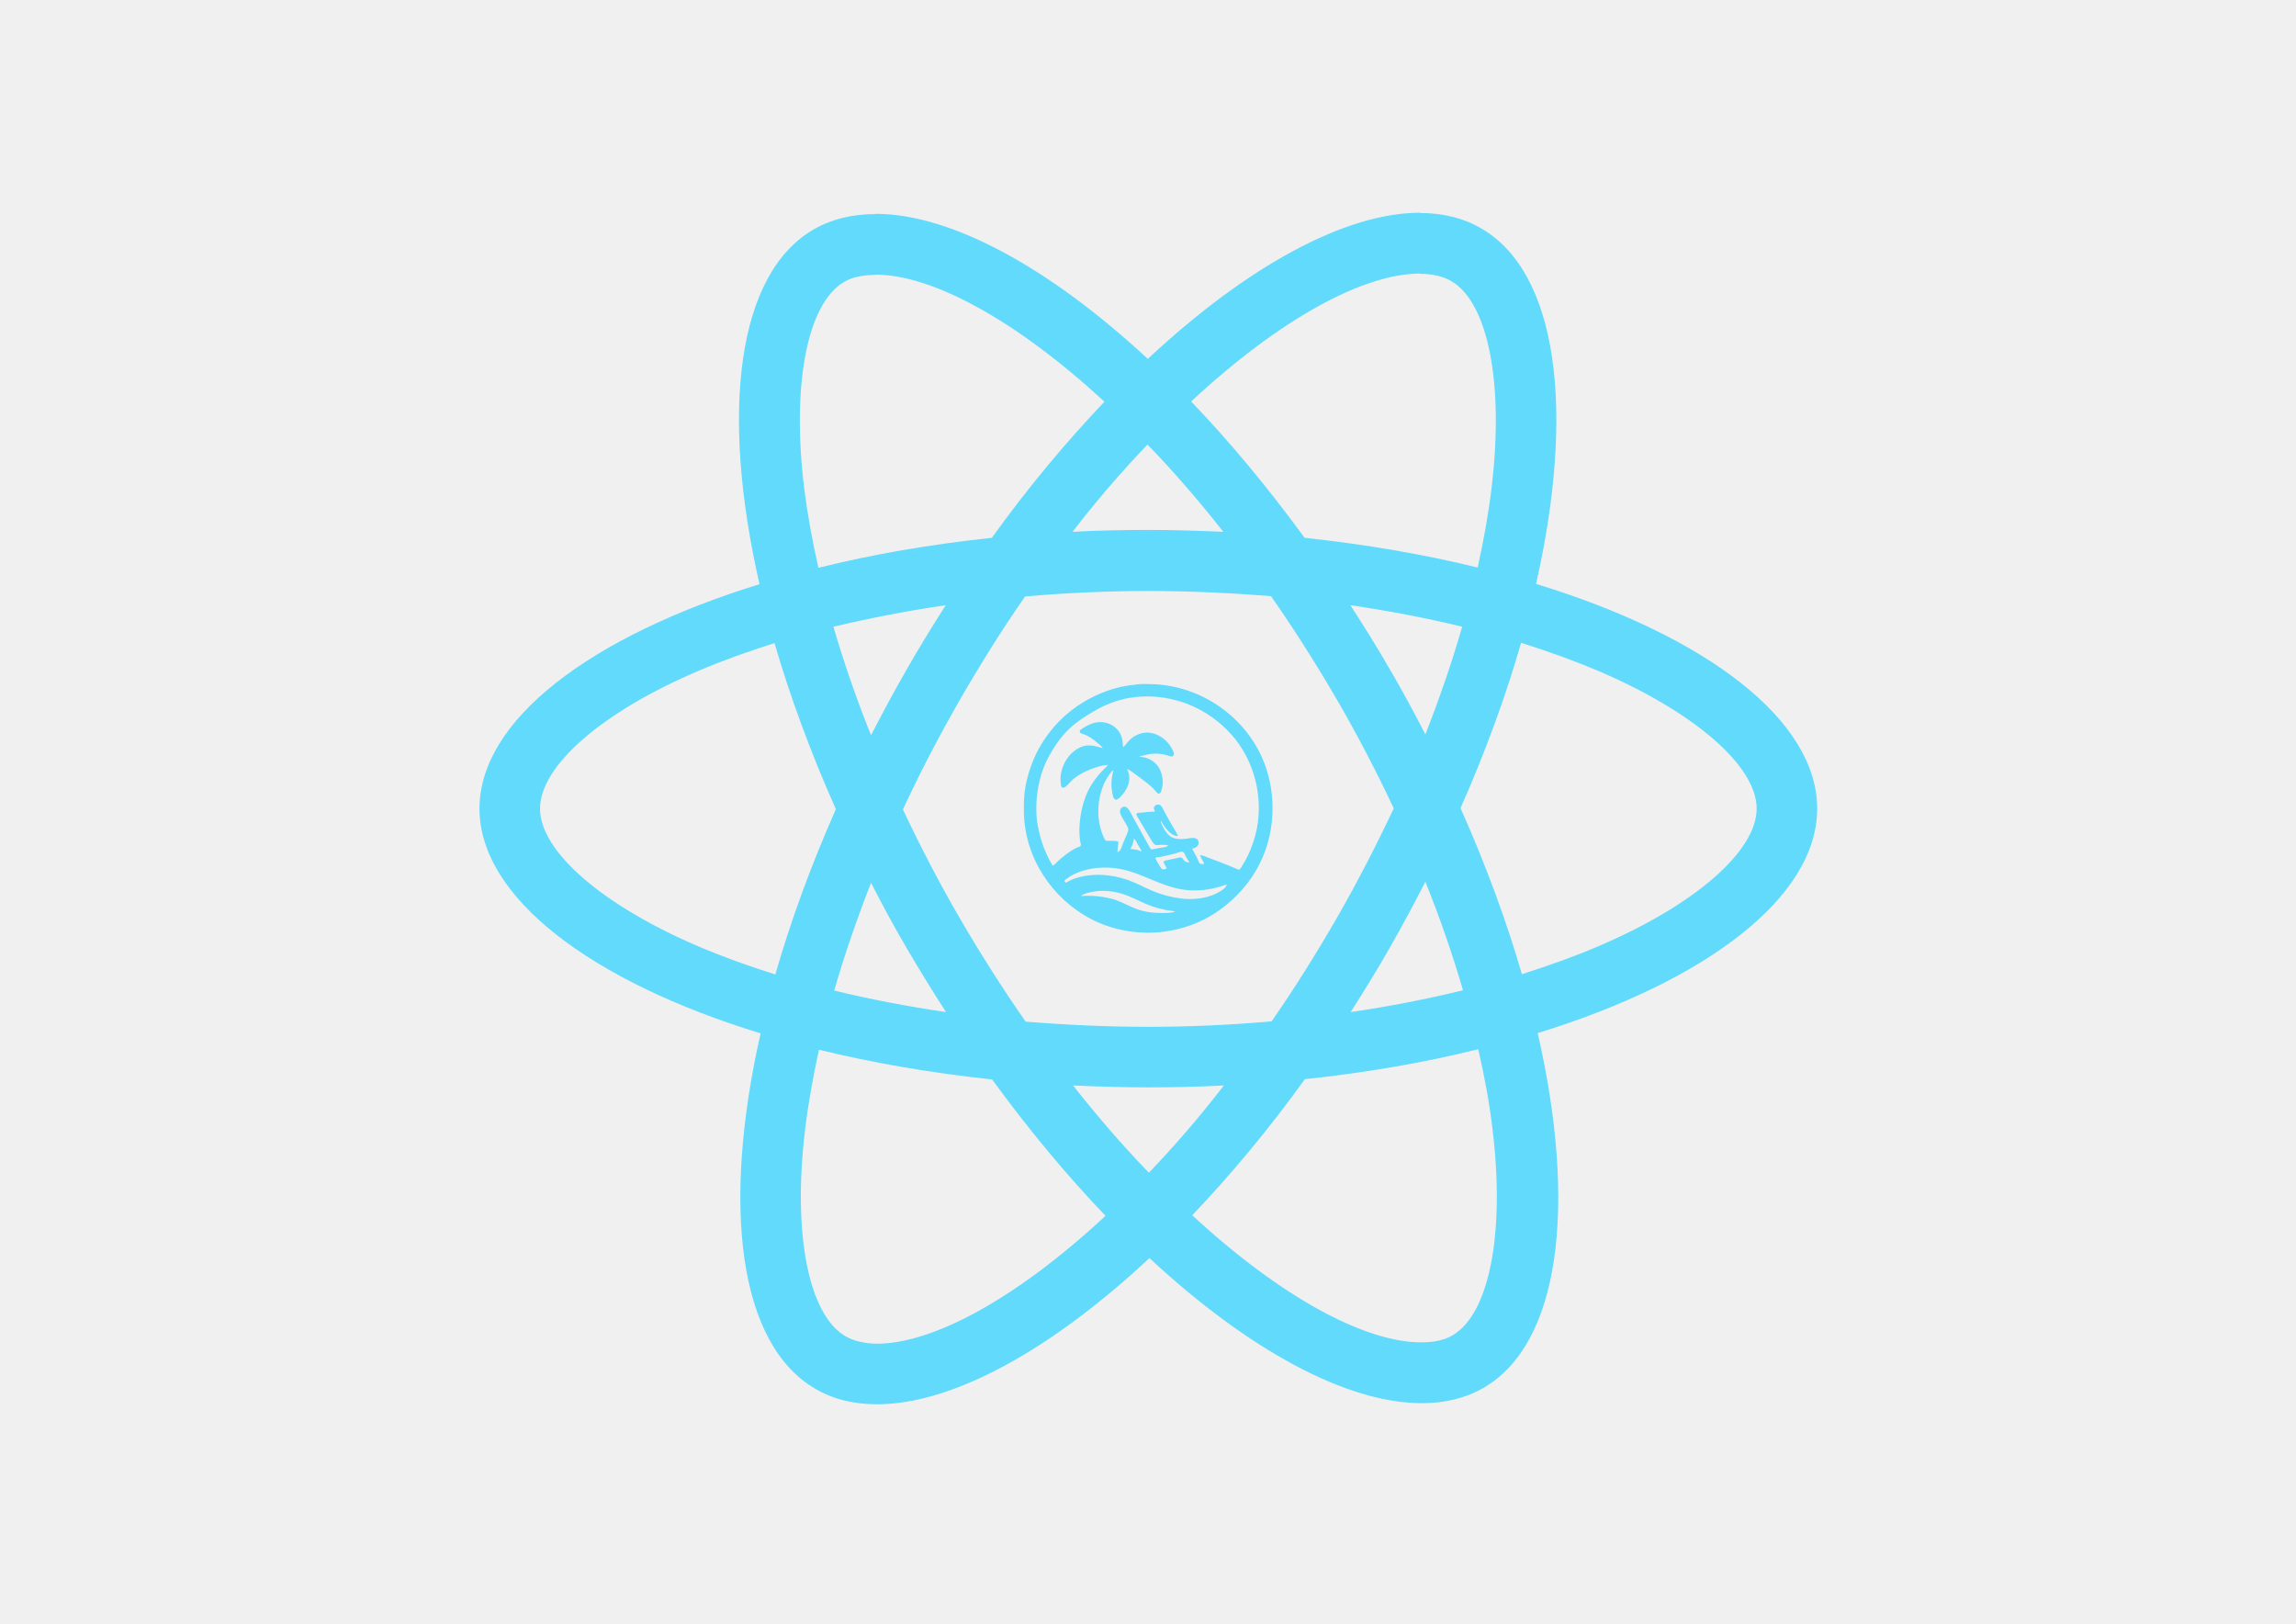
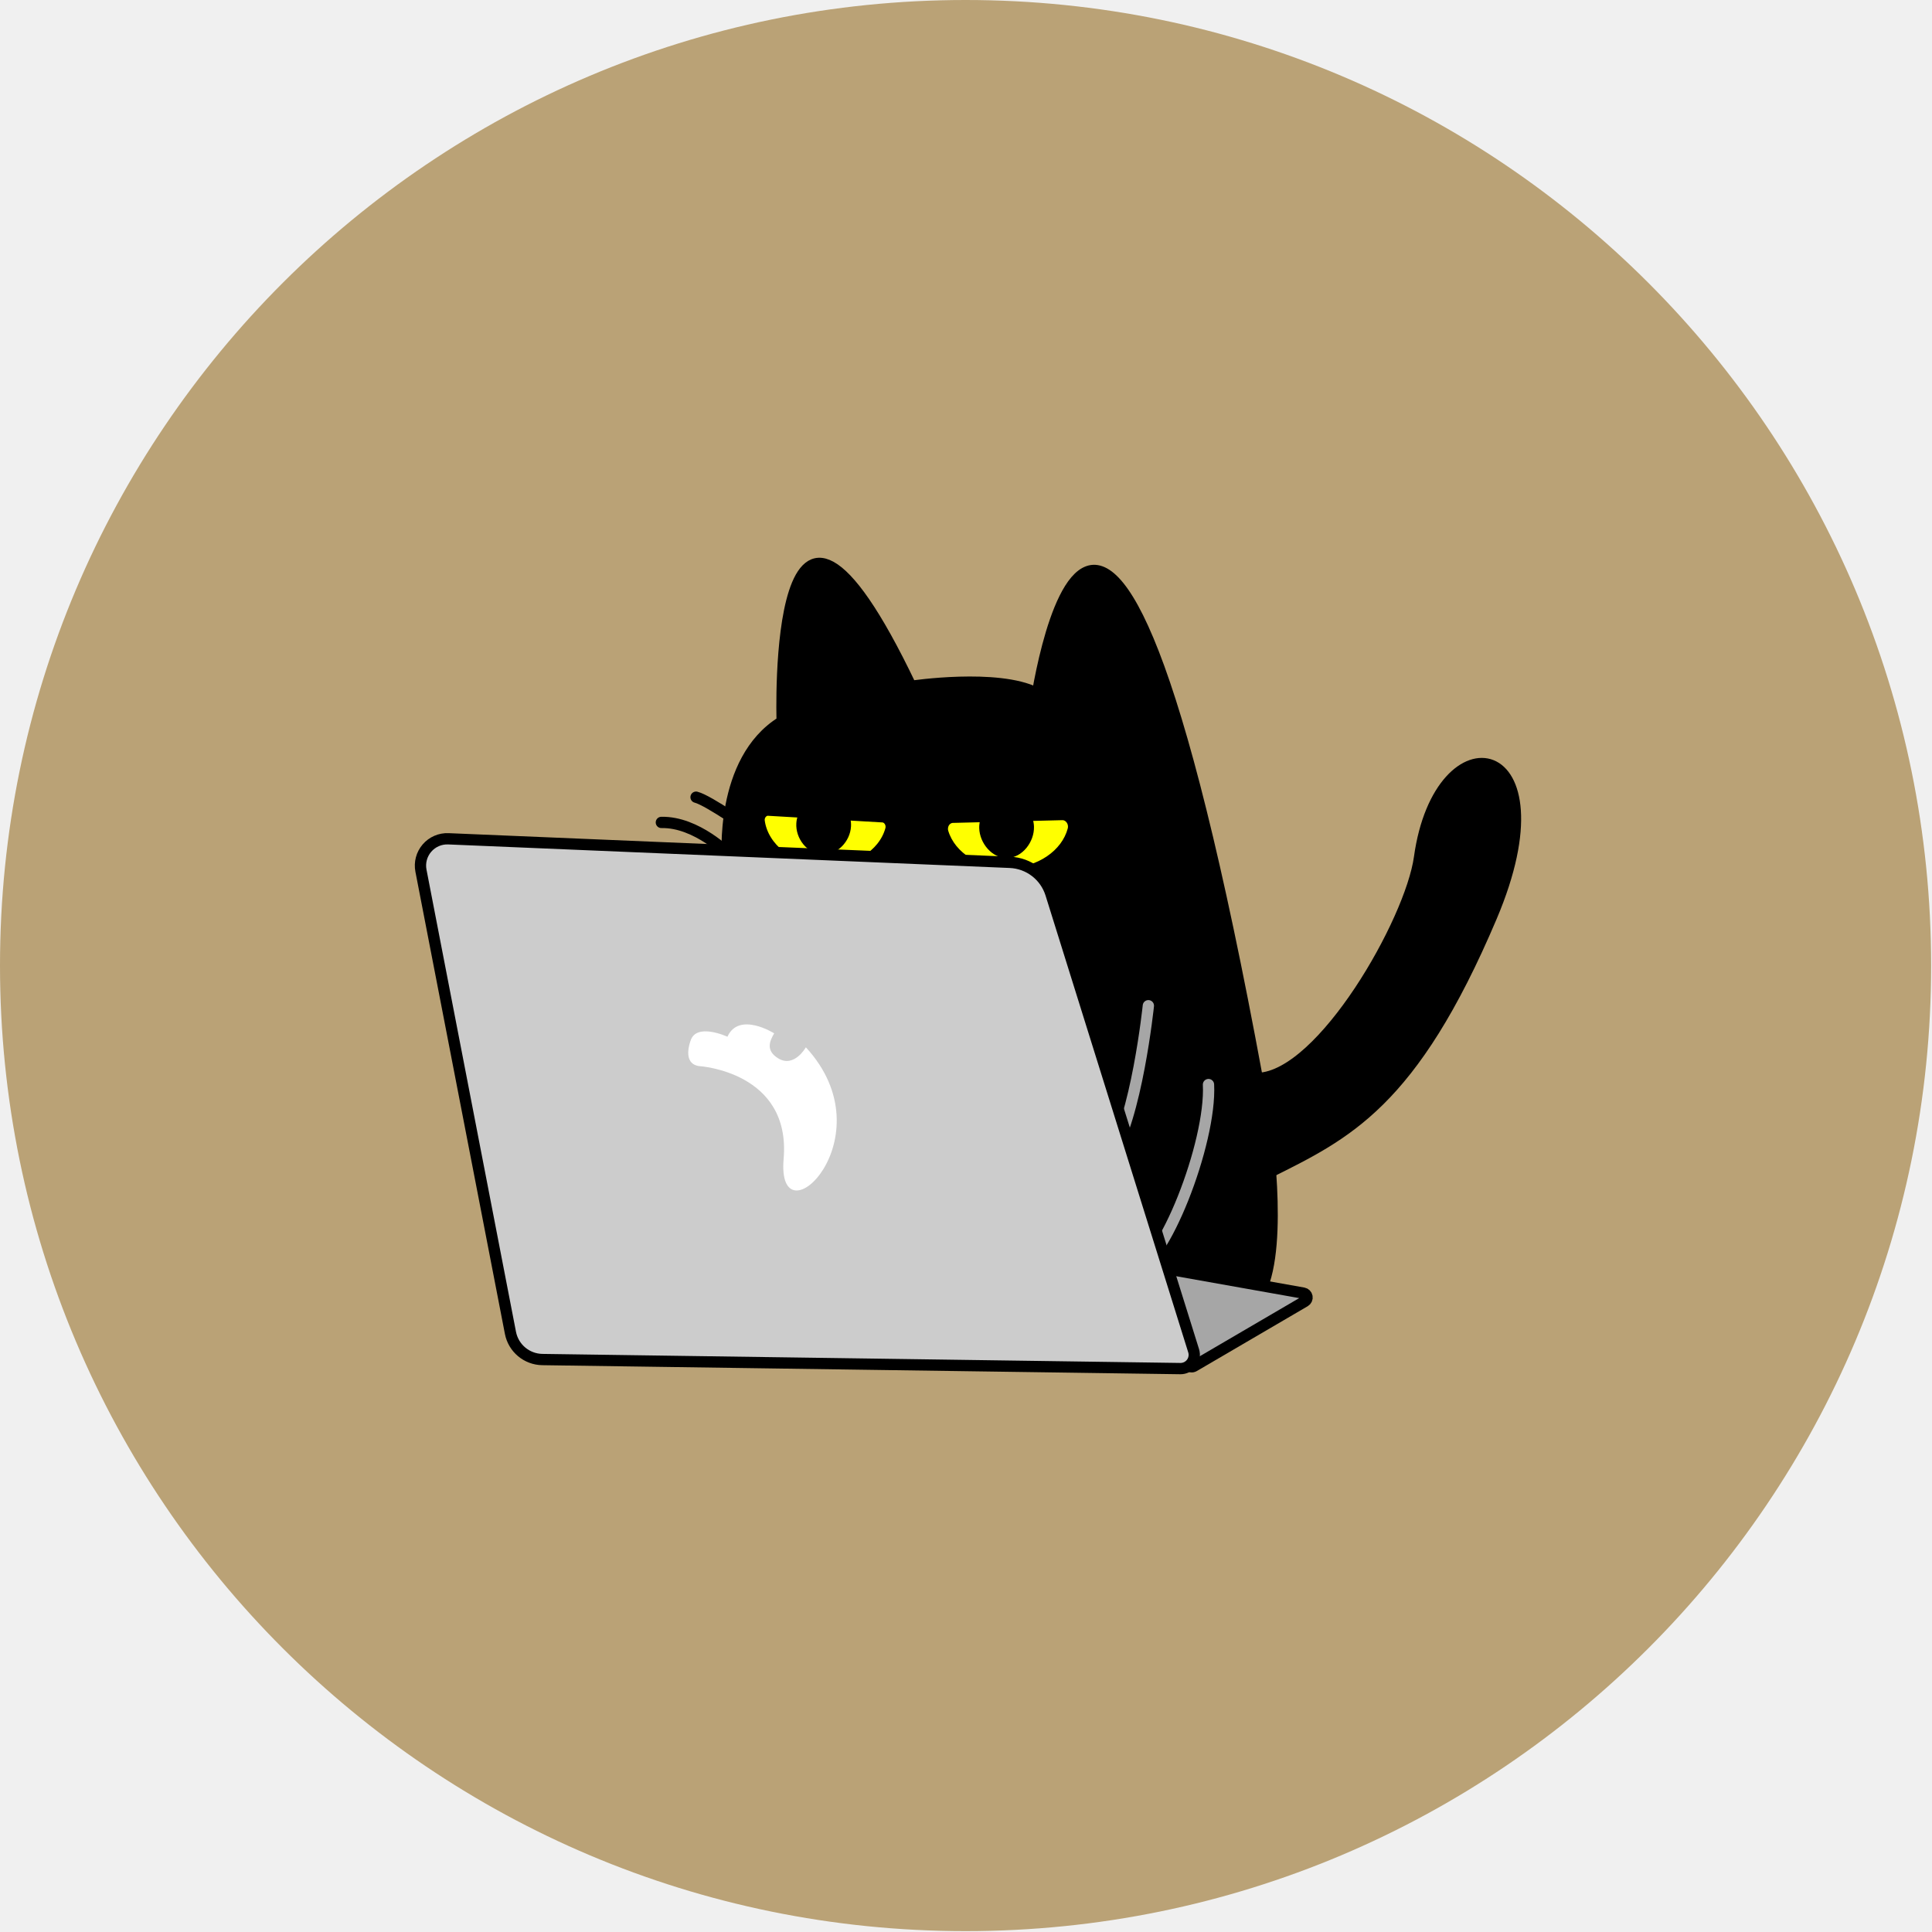
- <svg xmlns="http://www.w3.org/2000/svg" width="5355px" height="3786px" viewBox="0 0 5355 3786" version="1.1">
-   <g id="logo" stroke="none" fill="none" transform="translate(0.9778, 0)" fill-rule="evenodd" stroke-width="1">
-     <g id="Layer_1" transform="translate(1117.351, 496.0658)" fill="#61DAFB">
-       <g id="Group" fill-rule="nonzero">
-         <path d="M3119.934,1389.62 C3119.934,1182.926 2861.105,987.044 2464.277,865.571 C2555.853,461.087 2515.153,139.28 2335.817,36.251 C2294.481,12.084 2246.149,0.636 2193.366,0.636 L2193.366,142.46 C2222.619,142.46 2246.149,148.184 2265.863,158.995 C2352.351,208.602 2389.872,397.489 2360.619,640.434 C2353.623,700.216 2342.176,763.178 2328.186,827.412 C2203.541,796.885 2067.449,773.354 1924.362,758.09 C1838.51,640.434 1749.478,533.589 1659.81,440.099 C1867.127,247.397 2061.726,141.824 2194.002,141.824 L2194.002,0 C2019.117,0 1790.178,124.652 1558.695,340.886 C1327.212,125.924 1098.273,2.544 923.389,2.544 L923.389,144.368 C1055.029,144.368 1250.263,249.305 1457.58,440.735 C1368.548,534.225 1279.516,640.434 1194.936,758.09 C1051.213,773.354 915.121,796.885 790.477,828.048 C775.85,764.45 765.039,702.76 757.408,643.614 C727.518,400.669 764.403,211.782 850.255,161.539 C869.333,150.092 894.135,145.004 923.389,145.004 L923.389,3.18 C869.969,3.18 821.638,14.628 779.666,38.795 C600.966,141.824 560.901,462.995 653.113,866.207 C257.557,988.316 0,1183.562 0,1389.62 C0,1595.678 258.829,1792.197 655.657,1913.669 C564.081,2318.154 604.781,2639.961 784.117,2742.99 C825.453,2767.157 873.785,2778.605 927.204,2778.605 C1102.088,2778.605 1331.028,2653.952 1562.511,2437.718 C1793.994,2652.68 2022.933,2776.061 2197.817,2776.061 C2251.236,2776.061 2299.568,2764.613 2341.54,2740.446 C2520.24,2637.417 2560.305,2316.246 2468.093,1913.033 C2862.377,1791.561 3119.934,1595.678 3119.934,1389.62 L3119.934,1389.62 Z M2291.937,965.42 C2268.407,1047.462 2239.154,1132.048 2206.085,1216.633 C2180.011,1165.755 2152.665,1114.876 2122.776,1063.998 C2093.523,1013.119 2062.362,963.513 2031.2,915.178 C2121.504,928.534 2208.628,945.069 2291.937,965.42 Z M2000.675,1642.741 C1951.072,1728.599 1900.196,1810.004 1847.413,1885.686 C1752.658,1893.954 1656.63,1898.406 1559.967,1898.406 C1463.304,1898.406 1367.912,1893.954 1273.793,1886.322 C1221.01,1810.64 1169.498,1729.871 1119.895,1644.649 C1071.563,1561.335 1027.683,1476.75 987.619,1391.528 C1027.047,1306.307 1071.563,1221.085 1119.259,1137.772 C1168.862,1051.914 1219.738,970.508 1272.521,894.826 C1367.276,886.559 1463.304,882.107 1559.967,882.107 C1656.63,882.107 1752.022,886.559 1846.141,894.19 C1898.924,969.872 1950.436,1050.642 2000.039,1135.864 C2048.371,1219.177 2092.251,1303.763 2132.315,1388.984 C2092.251,1474.206 2048.371,1559.428 2000.675,1642.741 Z M2206.085,1560.063 C2240.425,1645.285 2269.679,1730.507 2293.845,1813.184 C2210.536,1833.536 2122.776,1850.707 2031.836,1864.063 C2062.998,1815.092 2094.159,1764.85 2123.412,1713.335 C2152.665,1662.457 2180.011,1610.942 2206.085,1560.063 Z M1561.239,2238.656 C1502.096,2177.602 1442.954,2109.552 1384.447,2035.142 C1441.682,2037.686 1500.188,2039.594 1559.331,2039.594 C1618.474,2039.594 1678.252,2038.322 1736.123,2035.142 C1678.888,2109.552 1619.746,2177.602 1561.239,2238.656 Z M1088.098,1864.063 C997.794,1850.707 910.67,1834.172 827.361,1813.82 C850.891,1731.779 880.144,1647.193 913.213,1562.607 C939.287,1613.486 966.633,1664.365 996.522,1715.243 C1026.411,1766.122 1056.936,1815.728 1088.098,1864.063 Z M1558.059,540.585 C1617.202,601.639 1676.344,669.689 1734.851,744.099 C1677.616,741.555 1619.11,739.647 1559.967,739.647 C1500.824,739.647 1441.046,740.919 1383.175,744.099 C1440.41,669.689 1499.552,601.639 1558.059,540.585 Z M1087.462,915.178 C1056.301,964.148 1025.139,1014.391 995.886,1065.906 C966.633,1116.784 939.287,1167.663 913.213,1218.541 C878.873,1133.32 849.619,1048.098 825.453,965.42 C908.762,945.705 996.522,928.534 1087.462,915.178 Z M511.934,1711.427 C286.81,1615.394 141.179,1489.47 141.179,1389.62 C141.179,1289.771 286.81,1163.211 511.934,1067.814 C566.625,1044.282 626.403,1023.295 688.09,1003.579 C724.339,1128.232 772.034,1257.972 831.177,1390.892 C772.67,1523.177 725.61,1652.281 689.998,1776.297 C627.039,1756.582 567.261,1734.959 511.934,1711.427 Z M854.071,2620.245 C767.583,2570.639 730.062,2381.752 759.315,2138.807 C766.311,2079.025 777.758,2016.062 791.748,1951.828 C916.393,1982.355 1052.485,2005.887 1195.572,2021.15 C1281.424,2138.807 1370.456,2245.652 1460.124,2339.141 C1252.807,2531.844 1058.208,2637.417 925.932,2637.417 C897.315,2636.781 873.149,2631.057 854.071,2620.245 L854.071,2620.245 Z M2362.526,2135.627 C2392.416,2378.572 2355.531,2567.459 2269.679,2617.701 C2250.601,2629.149 2225.799,2634.237 2196.545,2634.237 C2064.905,2634.237 1869.671,2529.3 1662.354,2337.869 C1751.386,2244.38 1840.418,2138.171 1924.998,2020.514 C2068.721,2005.251 2204.813,1981.719 2329.457,1950.556 C2344.084,2014.791 2355.531,2076.481 2362.526,2135.627 L2362.526,2135.627 Z M2607.364,1711.427 C2552.673,1734.959 2492.895,1755.946 2431.208,1775.661 C2394.959,1651.009 2347.264,1521.269 2288.121,1388.348 C2346.628,1256.064 2393.688,1126.96 2429.3,1002.943 C2492.259,1022.659 2552.037,1044.282 2608,1067.814 C2833.124,1163.847 2978.755,1289.771 2978.755,1389.62 C2978.755,1489.47 2832.488,1616.03 2607.364,1711.427 L2607.364,1711.427 Z" id="Shape" />
+ <svg xmlns="http://www.w3.org/2000/svg" width="100%" height="100%" viewBox="0 0 1784 1784" version="1.1" xml:space="preserve" style="fill-rule:evenodd;clip-rule:evenodd;stroke-linecap:round;stroke-linejoin:round;stroke-miterlimit:1.5;">
+   <g transform="matrix(1,0,0,1,-372.58,-256.437)">
+     <g transform="matrix(2.50942,0,0,2.2981,2983.82,254.398)">
+       <g transform="matrix(0.398499,0,0,0.435141,-967.427,36.4518)">
+         <circle cx="708.041" cy="809.869" r="891.6" style="fill:rgb(186,162,118);" />
      </g>
-       <path d="M1537.378,1099.483 C1545.027,1098.477 1553.107,1099.162 1560.816,1099.162 C1589.375,1099.162 1617.414,1103.603 1644.738,1112.019 C1679.61,1122.761 1712.09,1139.935 1740.757,1162.53 C1775.894,1190.223 1805.008,1226.547 1823.69,1267.313 C1858.642,1343.584 1858.386,1436.017 1822.577,1511.966 C1799.423,1561.073 1762.278,1602.174 1717.319,1632.147 C1680.636,1656.602 1637.733,1671.571 1594.082,1676.871 C1538.521,1683.618 1478.454,1673.759 1428.506,1648.109 C1334.74,1599.956 1270.993,1503.042 1269.732,1396.835 C1269.489,1376.359 1269.807,1355.76 1273.855,1335.483 C1280.447,1302.459 1291.94,1270.537 1309.202,1241.56 C1327.874,1210.214 1351.993,1182.552 1380.875,1160.25 C1414.745,1134.096 1454.109,1115.285 1495.795,1105.714 C1505.553,1103.474 1515.35,1102.202 1525.194,1100.998 L1528.67,1100.575 C1531.569,1100.222 1534.471,1099.865 1537.378,1099.483 Z M1440.288,1582.053 C1427.386,1583.439 1413.778,1585.791 1402.705,1593.051 C1405.197,1593.651 1408.055,1593.055 1410.655,1593.051 C1416.901,1593.04 1423.207,1592.805 1429.447,1593.079 C1445.067,1593.766 1461.342,1596.269 1476.426,1600.412 C1488.014,1603.595 1498.773,1608.627 1509.545,1613.664 L1512.239,1614.923 C1518.527,1617.854 1524.844,1620.735 1531.356,1623.199 C1550.985,1630.626 1570.524,1632.934 1591.345,1632.934 L1593.252,1632.933 C1603.099,1632.92 1612.867,1632.729 1622.424,1630.034 C1617.115,1627.201 1609.514,1627.733 1603.632,1626.553 C1590.871,1623.992 1578.323,1620.866 1566.049,1616.479 C1546.69,1609.559 1528.857,1599.168 1509.673,1591.908 C1487.816,1583.637 1463.594,1579.55 1440.288,1582.053 Z M1459.803,1527.061 C1434.235,1527.061 1408.376,1531.573 1385.358,1543.194 C1379.782,1546.01 1374.481,1549.365 1369.458,1553.083 C1367.927,1554.216 1365.213,1555.672 1364.647,1557.643 C1364.073,1559.641 1366.125,1561.315 1367.289,1562.594 C1373.043,1559.522 1378.509,1556.271 1384.636,1553.938 C1424.261,1538.859 1472.298,1542.02 1511.842,1555.846 C1531.562,1562.742 1549.732,1573.054 1568.94,1581.141 C1590.422,1590.185 1612.363,1596.049 1635.434,1599.056 C1662.648,1602.602 1693.675,1599.728 1718.552,1587.426 C1727.293,1583.104 1739.429,1576.516 1743.125,1566.945 C1738.56,1567.344 1734.453,1569.304 1730.116,1570.655 C1723.219,1572.803 1716.24,1574.624 1709.156,1576.046 C1685.145,1580.865 1659.612,1581.86 1635.434,1577.486 C1610.812,1573.033 1588.074,1563.725 1565.311,1554.267 L1562.275,1553.005 C1550.637,1548.168 1538.971,1543.347 1527.02,1539.168 C1505.554,1531.662 1482.548,1527.061 1459.803,1527.061 Z M1504.614,1133.608 C1473.965,1140.391 1446.51,1153.598 1420.051,1170.248 C1404.69,1179.913 1389.996,1189.815 1376.685,1202.255 C1356.89,1220.756 1341.761,1243.243 1328.567,1266.73 C1314.972,1290.929 1306.255,1319.132 1302.042,1346.497 C1297.909,1373.344 1297.228,1401.571 1301.963,1428.44 C1307.881,1462.032 1319.145,1493.555 1336.933,1522.71 C1342.911,1519.913 1347.155,1513.536 1352.111,1509.24 C1362.119,1500.567 1372.626,1492.528 1383.913,1485.59 C1388.091,1483.022 1392.384,1481.028 1396.923,1479.201 C1398.635,1478.511 1401.434,1477.881 1402.24,1475.997 C1403.521,1473.005 1401.152,1467.798 1400.745,1464.698 C1399.584,1455.831 1398.883,1446.814 1399.102,1437.867 C1399.738,1411.81 1404.598,1385.389 1413.853,1361 C1420.826,1342.623 1431.48,1325.938 1444.101,1310.964 C1448.383,1305.883 1452.936,1301.154 1457.635,1296.462 C1458.213,1295.884 1458.821,1295.324 1459.436,1294.767 L1460.176,1294.098 C1462.275,1292.204 1464.361,1290.279 1465.585,1287.759 C1456.523,1287.765 1447.46,1290.383 1438.843,1293.041 C1420.279,1298.766 1402.196,1307.262 1386.804,1319.249 C1379.783,1324.718 1374.641,1331.885 1368.001,1337.64 C1365.965,1339.406 1362.316,1341.772 1359.502,1340.44 C1355.25,1338.428 1355.906,1330.045 1355.419,1326.193 C1353.545,1311.373 1359.149,1292.629 1366.27,1279.783 C1377.702,1259.161 1398.84,1241.553 1423.665,1242.168 C1434.386,1242.433 1443.771,1246.165 1454.021,1248.601 C1451.422,1244.902 1447.937,1242.206 1444.625,1239.174 C1436.509,1231.745 1427.632,1224.959 1417.883,1219.827 C1415.268,1218.45 1412.519,1217.434 1409.75,1216.46 L1408.087,1215.878 C1407.256,1215.587 1406.424,1215.294 1405.596,1214.991 C1403.513,1214.228 1400.891,1213.179 1400.108,1210.861 C1398.657,1206.567 1406.375,1202.59 1409.21,1200.78 C1420.168,1193.78 1433.605,1188.023 1446.793,1187.698 C1467.403,1187.192 1487.541,1198.648 1496.031,1218.144 C1499.419,1225.924 1500.098,1234.211 1500.709,1242.527 L1500.823,1244.086 C1500.881,1244.866 1500.939,1245.646 1501,1246.425 C1507.473,1241.139 1512.026,1233.359 1518.347,1227.697 C1533.128,1214.455 1553.359,1208.576 1572.554,1214.537 C1589.901,1219.924 1604.977,1231.916 1613.851,1247.876 C1616.172,1252.051 1622.649,1262.256 1617.97,1266.415 C1614.308,1269.671 1609.663,1267.134 1605.801,1265.783 C1601.812,1264.39 1597.644,1263.691 1593.514,1262.861 C1583.011,1260.752 1570.793,1260.971 1560.267,1262.825 C1553.461,1264.023 1546.81,1266.45 1540.029,1267.455 L1540.029,1268.905 C1558.571,1269.059 1576.507,1279.656 1585.655,1295.736 C1589.445,1302.398 1591.338,1310.023 1592.79,1317.491 C1594.586,1326.721 1593.324,1336.776 1590.806,1345.772 C1589.962,1348.788 1588.43,1353.901 1584.83,1354.596 C1582.285,1355.087 1580.124,1352.548 1578.671,1350.837 C1574.863,1346.351 1571.24,1342.087 1566.772,1338.213 C1555.466,1328.414 1543.512,1319.375 1531.356,1310.659 C1524.902,1306.031 1517.833,1300.014 1510.396,1297.186 C1512.487,1302.232 1514.535,1306.923 1515.247,1312.415 C1517.338,1328.568 1510.588,1343.773 1500.455,1355.924 C1497.363,1359.633 1494.056,1363.368 1490.159,1366.249 C1488.543,1367.444 1486.515,1369.004 1484.377,1368.667 C1477.674,1367.606 1476.876,1357.484 1475.848,1352.298 C1472.367,1334.734 1473.765,1317.29 1478.595,1300.087 C1474.298,1302.27 1471.192,1307.046 1468.494,1310.964 C1462.558,1319.586 1457.408,1328.705 1453.714,1338.52 C1439.005,1377.62 1439.147,1423.417 1458.202,1461.058 C1460.33,1465.262 1463.559,1464.698 1467.753,1464.698 C1472.809,1464.698 1477.913,1464.444 1482.931,1465.115 C1484.884,1465.376 1487.596,1465.144 1489.142,1466.585 C1490.993,1468.313 1490.006,1471.274 1489.58,1473.4 C1488.389,1479.341 1487.991,1484.742 1487.991,1490.803 C1495.902,1489.575 1498.095,1476.869 1500.899,1470.499 C1504.077,1463.283 1507.311,1456.06 1510.251,1448.744 C1511.696,1445.149 1513.63,1441.129 1513.122,1437.142 C1512.553,1432.661 1509.321,1427.91 1507.069,1424.089 C1502.806,1416.857 1497.961,1409.415 1494.823,1401.609 C1492.314,1395.369 1494.65,1387.571 1501.724,1385.342 C1505.625,1384.112 1509.788,1386.524 1512.327,1389.349 C1515.933,1393.361 1518.674,1398.7 1521.268,1403.887 L1522.006,1405.364 C1522.986,1407.324 1523.955,1409.242 1524.953,1411.036 L1555.106,1465.423 C1557.667,1470.028 1560.233,1474.629 1562.853,1479.201 C1563.875,1480.985 1564.916,1483.739 1567.009,1484.5 C1568.874,1485.177 1571.422,1484.214 1573.276,1483.842 C1578.091,1482.876 1582.899,1481.833 1587.732,1480.959 C1593.522,1479.911 1602.35,1480.107 1606.523,1475.575 C1600.419,1473.638 1593.363,1473.753 1587.009,1474.189 C1586.223,1474.243 1585.42,1474.344 1584.609,1474.451 L1583.912,1474.543 C1581.004,1474.924 1578.034,1475.228 1575.456,1473.587 C1570.236,1470.264 1566.767,1462.589 1563.574,1457.446 C1555.701,1444.765 1548.283,1431.892 1540.744,1419.013 C1538.341,1414.907 1535.866,1410.833 1533.536,1406.685 C1532.636,1405.081 1531.301,1402.967 1532.591,1401.199 C1533.932,1399.36 1536.841,1399.234 1539.486,1399.229 L1540.639,1399.229 C1541.481,1399.227 1542.264,1399.213 1542.92,1399.126 C1553.681,1397.708 1564.591,1396.533 1575.445,1396.533 C1574.6,1393.589 1572.184,1390.261 1572.956,1387.109 C1574.685,1380.056 1584.815,1377.849 1589.526,1382.91 C1592.688,1386.307 1594.526,1390.983 1596.584,1395.083 C1599.299,1400.494 1602.391,1405.726 1605.299,1411.036 C1610.389,1420.333 1615.948,1429.375 1621.182,1438.592 C1621.649,1439.416 1622.132,1440.235 1622.62,1441.053 L1623.353,1442.281 C1625.556,1445.967 1627.742,1449.687 1628.929,1453.82 C1610.75,1452.987 1597.104,1431.847 1589.177,1417.562 C1588.545,1419.85 1589.573,1421.891 1590.394,1424.089 C1592.102,1428.654 1594.143,1433.001 1596.712,1437.142 C1600.381,1443.055 1604.586,1449.144 1610.137,1453.437 C1619.988,1461.054 1632.977,1461.097 1644.83,1460.282 C1652.43,1459.759 1661.927,1456.293 1669.404,1458.645 C1676.868,1460.993 1679.872,1469.239 1675.439,1475.574 C1672.119,1480.32 1667.687,1482.112 1662.176,1482.827 C1666.073,1491.201 1671.179,1498.974 1674.879,1507.482 C1676.421,1511.027 1678.028,1516.459 1681.722,1518.329 C1684.181,1519.573 1687.705,1518.414 1690.364,1518.359 C1687.695,1511.286 1682.699,1505.284 1680.245,1498.055 C1687.726,1498.398 1694.962,1502.309 1701.928,1504.805 C1717.739,1510.47 1733.32,1516.744 1748.907,1523 C1754.465,1525.23 1760.055,1527.438 1765.531,1529.862 C1767.534,1530.749 1770.308,1532.822 1772.523,1531.546 C1774.33,1530.504 1775.499,1528.019 1776.613,1526.336 C1779.73,1521.627 1782.553,1516.738 1785.35,1511.833 C1796.549,1492.19 1804.763,1470.666 1810.25,1448.744 C1828.35,1376.443 1812.823,1296.668 1769.329,1236.273 C1752.618,1213.069 1731.602,1193.008 1708.433,1176.395 C1650.449,1134.821 1574.377,1118.171 1504.614,1133.608 Z M1623.147,1494.16 C1607.776,1498.175 1591.935,1501.813 1576.167,1503.856 C1578.241,1510.929 1583.308,1517.808 1587.018,1524.161 C1588.452,1526.617 1589.986,1529.906 1592.82,1530.972 C1596.021,1532.176 1599.889,1530.222 1602.91,1529.237 C1601.511,1525.403 1599.158,1521.954 1597.232,1518.359 C1596.438,1516.877 1595.21,1515.122 1595.864,1513.362 C1597.101,1510.037 1602.235,1510.232 1605.078,1509.655 C1612.571,1508.132 1619.986,1506.231 1627.484,1504.726 C1630.246,1504.172 1634.092,1502.669 1636.869,1503.597 C1640.506,1504.813 1641.615,1509.156 1644.259,1511.547 C1647.29,1514.289 1651.823,1514.71 1655.671,1515.459 C1653.323,1510.165 1649.42,1505.533 1646.918,1500.23 C1645.463,1497.146 1644.268,1492.609 1641.082,1490.827 C1636.694,1488.371 1627.632,1492.988 1623.147,1494.16 Z M1526.297,1458.896 C1525.573,1468.09 1522.758,1475.57 1518.347,1483.552 C1523.402,1484.193 1528.559,1484.421 1533.525,1485.654 C1537.246,1486.578 1540.676,1488.34 1544.366,1489.353 C1542.393,1483.945 1538.732,1479.12 1535.896,1474.125 C1533.032,1469.083 1530.469,1462.956 1526.297,1458.896 Z" id="Combined-Shape-Copy" fill-rule="nonzero" />
+     </g>
+     <g transform="matrix(2.50942,0,0,2.2981,2983.82,254.398)">
+       <g transform="matrix(1,0,0,1,-131.104,53.7412)">
+         <g transform="matrix(0.398499,0,0,0.435141,-989.859,-270.797)">
+           <path d="M1363.57,1495.61C1422.1,1493.29 1503.32,1351.32 1511.48,1292.58C1530.16,1158.1 1651.25,1179.6 1579.86,1347.87C1506.47,1520.88 1445.3,1548.84 1373.07,1584.96" style="stroke:black;stroke-width:8.33px;" />
+         </g>
+         <g transform="matrix(0.398499,0,0,0.435141,-989.859,-270.797)">
+           <path d="M872.468,1294.82C872.468,1294.82 864.656,1202.82 922.937,1166.65C922.937,1166.65 912.889,860.168 1043.52,1133.49C1043.52,1133.49 1122.73,1121.68 1158.9,1139.76L1156.06,1157.6C1156.06,1157.6 1218.54,685.118 1370.64,1534.49C1370.64,1534.49 1388.52,1648.38 1366.42,1693.59L1091.68,1686.66L884.164,1387.22L872.468,1294.82Z" style="stroke:black;stroke-width:8.33px;" />
+         </g>
+         <g transform="matrix(0.398499,0,0,0.435141,-989.859,-270.797)">
+           <path d="M1262.12,1429.54C1262.12,1429.54 1251.2,1534.21 1226.62,1569.71C1202.05,1605.2 1185.67,1625.23 1197.5,1645.25C1209.33,1665.28 1219.34,1679.84 1247.56,1675.29C1275.78,1670.74 1320.37,1556.06 1317.64,1502.35" style="fill:none;stroke:rgb(166,166,166);stroke-width:10.42px;" />
+         </g>
+         <g transform="matrix(0.398499,0,0,0.435141,-989.859,-270.797)">
+           <path d="M896.164,1268.29C896.164,1268.29 856.116,1239.89 844.466,1236.98" style="fill:none;stroke:black;stroke-width:10.42px;" />
+         </g>
+         <g transform="matrix(0.398499,0,0,0.435141,-998.274,-261.292)">
+           <path d="M896.164,1268.29C896.164,1268.29 866.31,1237.71 833.544,1238.44" style="fill:none;stroke:black;stroke-width:10.42px;" />
+         </g>
+         <g transform="matrix(0.398499,0,0,0.435141,-989.859,-270.797)">
+           <path d="M1204.5,1336.02C1204.5,1336.02 1231.3,1319.71 1254.6,1318.55" style="fill:white;stroke:black;stroke-width:10.42px;" />
+         </g>
+         <g transform="matrix(0.398499,0,0,0.435141,-980.351,-258.144)">
+           <path d="M1204.5,1336.02C1204.5,1336.02 1237.12,1319.71 1254.6,1323.21" style="fill:white;stroke:black;stroke-width:10.42px;" />
+         </g>
+         <g transform="matrix(-0.0116623,-0.507701,0.634378,-0.0173753,-733.15,1144.65)">
+           <path d="M1699.18,305.893C1699.18,304.311 1698.18,302.818 1696.47,301.853C1694.76,300.887 1692.54,300.557 1690.45,300.96C1671.85,304.635 1657.9,319.779 1657.9,337.881C1657.9,355.791 1671.56,370.805 1689.86,374.675C1692.07,375.133 1694.44,374.806 1696.27,373.792C1698.09,372.778 1699.17,371.195 1699.17,369.514C1699.18,358.97 1699.18,348.426 1699.18,337.881L1699.18,305.893Z" style="fill:rgb(255,255,0);" />
+           <clipPath id="_clip1">
+             <path d="M1699.18,305.893C1699.18,304.311 1698.18,302.818 1696.47,301.853C1694.76,300.887 1692.54,300.557 1690.45,300.96C1671.85,304.635 1657.9,319.779 1657.9,337.881C1657.9,355.791 1671.56,370.805 1689.86,374.675C1692.07,375.133 1694.44,374.806 1696.27,373.792C1698.09,372.778 1699.17,371.195 1699.17,369.514C1699.18,358.97 1699.18,348.426 1699.18,337.881L1699.18,305.893Z" />
+           </clipPath>
+           <g clip-path="url(#_clip1)">
+             <g transform="matrix(1,0,-1.2326e-32,1,-0.900978,-0.165086)">
+               <path d="M1699.18,352.481C1697.28,352.88 1695.28,353.094 1693.2,353.094C1681.25,353.094 1668.97,345.931 1668.97,337.167C1668.97,328.402 1681.25,321.334 1693.2,321.334C1695.28,321.334 1697.28,321.548 1699.18,321.947L1699.18,352.481Z" />
+             </g>
+           </g>
+           <path d="M1699.18,305.893C1699.18,304.311 1698.18,302.818 1696.47,301.853C1694.76,300.887 1692.54,300.557 1690.45,300.96C1671.85,304.635 1657.9,319.779 1657.9,337.881C1657.9,355.791 1671.56,370.805 1689.86,374.675C1692.07,375.133 1694.44,374.806 1696.27,373.792C1698.09,372.778 1699.17,371.195 1699.17,369.514C1699.18,358.97 1699.18,348.426 1699.18,337.881L1699.18,305.893Z" style="fill:none;stroke:black;stroke-width:4.48px;" />
+         </g>
+         <g transform="matrix(0.027015,-0.507003,0.633506,0.0402487,-865.626,1123.03)">
+           <path d="M1699.18,304.451C1699.18,303.266 1698.46,302.143 1697.2,301.392C1695.95,300.641 1694.31,300.342 1692.72,300.576C1673,303.418 1657.9,319.049 1657.9,337.881C1657.9,356.55 1672.74,372.072 1692.21,375.106C1693.91,375.375 1695.68,375.066 1697.04,374.265C1698.39,373.464 1699.18,372.257 1699.18,370.982C1699.18,359.948 1699.18,348.915 1699.18,337.881L1699.18,304.451Z" style="fill:rgb(255,255,0);" />
+           <clipPath id="_clip2">
+             <path d="M1699.18,304.451C1699.18,303.266 1698.46,302.143 1697.2,301.392C1695.95,300.641 1694.31,300.342 1692.72,300.576C1673,303.418 1657.9,319.049 1657.9,337.881C1657.9,356.55 1672.74,372.072 1692.21,375.106C1693.91,375.375 1695.68,375.066 1697.04,374.265C1698.39,373.464 1699.18,372.257 1699.18,370.982C1699.18,359.948 1699.18,348.915 1699.18,337.881L1699.18,304.451Z" />
+           </clipPath>
+           <g clip-path="url(#_clip2)">
+             <g transform="matrix(1,0,-1.2326e-32,1,-0.900978,-0.165086)">
+               <path d="M1699.18,352.481C1697.28,352.88 1695.28,353.094 1693.2,353.094C1681.25,353.094 1669.83,346.051 1669.83,337.287C1669.83,328.523 1681.25,321.334 1693.2,321.334C1695.28,321.334 1697.28,321.548 1699.18,321.947L1699.18,352.481Z" />
+             </g>
+           </g>
+           <path d="M1699.18,304.451C1699.18,303.266 1698.46,302.143 1697.2,301.392C1695.95,300.641 1694.31,300.342 1692.72,300.576C1673,303.418 1657.9,319.049 1657.9,337.881C1657.9,356.55 1672.74,372.072 1692.21,375.106C1693.91,375.375 1695.68,375.066 1697.04,374.265C1698.39,373.464 1699.18,372.257 1699.18,370.982C1699.18,359.948 1699.18,348.915 1699.18,337.881L1699.18,304.451Z" style="fill:none;stroke:black;stroke-width:4.48px;" />
+         </g>
+         <g id="PC" transform="matrix(0.398499,0,0,0.435141,-998.67,86.387)">
+           <g transform="matrix(1,0,0,1,15.11,-826.847)">
+             <path d="M1306.11,1767.62L1221.61,1674.46C1220.43,1673.16 1220.21,1671.26 1221.06,1669.72C1221.9,1668.19 1223.64,1667.36 1225.36,1667.67L1412.29,1700.92C1413.98,1701.23 1415.3,1702.55 1415.61,1704.24C1415.91,1705.93 1415.12,1707.63 1413.64,1708.5L1311.21,1768.4C1309.54,1769.38 1307.41,1769.05 1306.11,1767.62Z" style="fill:rgb(166,166,166);stroke:black;stroke-width:10.42px;" />
+           </g>
+           <g transform="matrix(1.01752,0,0,1.01752,-0.830034,-851.772)">
+             <path d="M712.99,1756.41C698.811,1756.21 686.719,1746.09 684.023,1732.17C668.722,1653.15 619.771,1400.35 602.81,1312.76C601.395,1305.45 603.402,1297.9 608.256,1292.26C613.11,1286.62 620.279,1283.51 627.713,1283.83C727.398,1288.01 1040.71,1301.15 1137.31,1305.2C1154.49,1305.92 1169.37,1317.35 1174.5,1333.77C1201.23,1419.36 1282.74,1680.32 1304.02,1748.45C1305.21,1752.26 1304.5,1756.41 1302.11,1759.61C1299.72,1762.81 1295.94,1764.67 1291.95,1764.62C1205.1,1763.39 814.782,1757.86 712.99,1756.41Z" style="fill:rgb(204,204,204);stroke:black;stroke-width:10.24px;" />
+           </g>
+         </g>
+         <g transform="matrix(0.35843,-0.190165,0.174152,0.391389,-1191.88,-306.653)">
+           <path d="M535.979,1977.49C535.979,1977.49 519.124,1993.05 533.323,2002.11C533.323,2002.11 607.08,2043.81 565.683,2113.12C524.915,2181.38 661.977,2138.32 629.207,2029.36C629.207,2029.36 611.026,2042.04 601.702,2027.25C594.1,2015.19 602.493,2009.11 608.519,2004.97C608.533,2004.96 588.293,1972.38 568.32,1988.92C568.32,1988.92 548.193,1964.2 535.979,1977.49" style="fill:white;" />
+         </g>
+       </g>
    </g>
  </g>
</svg>
